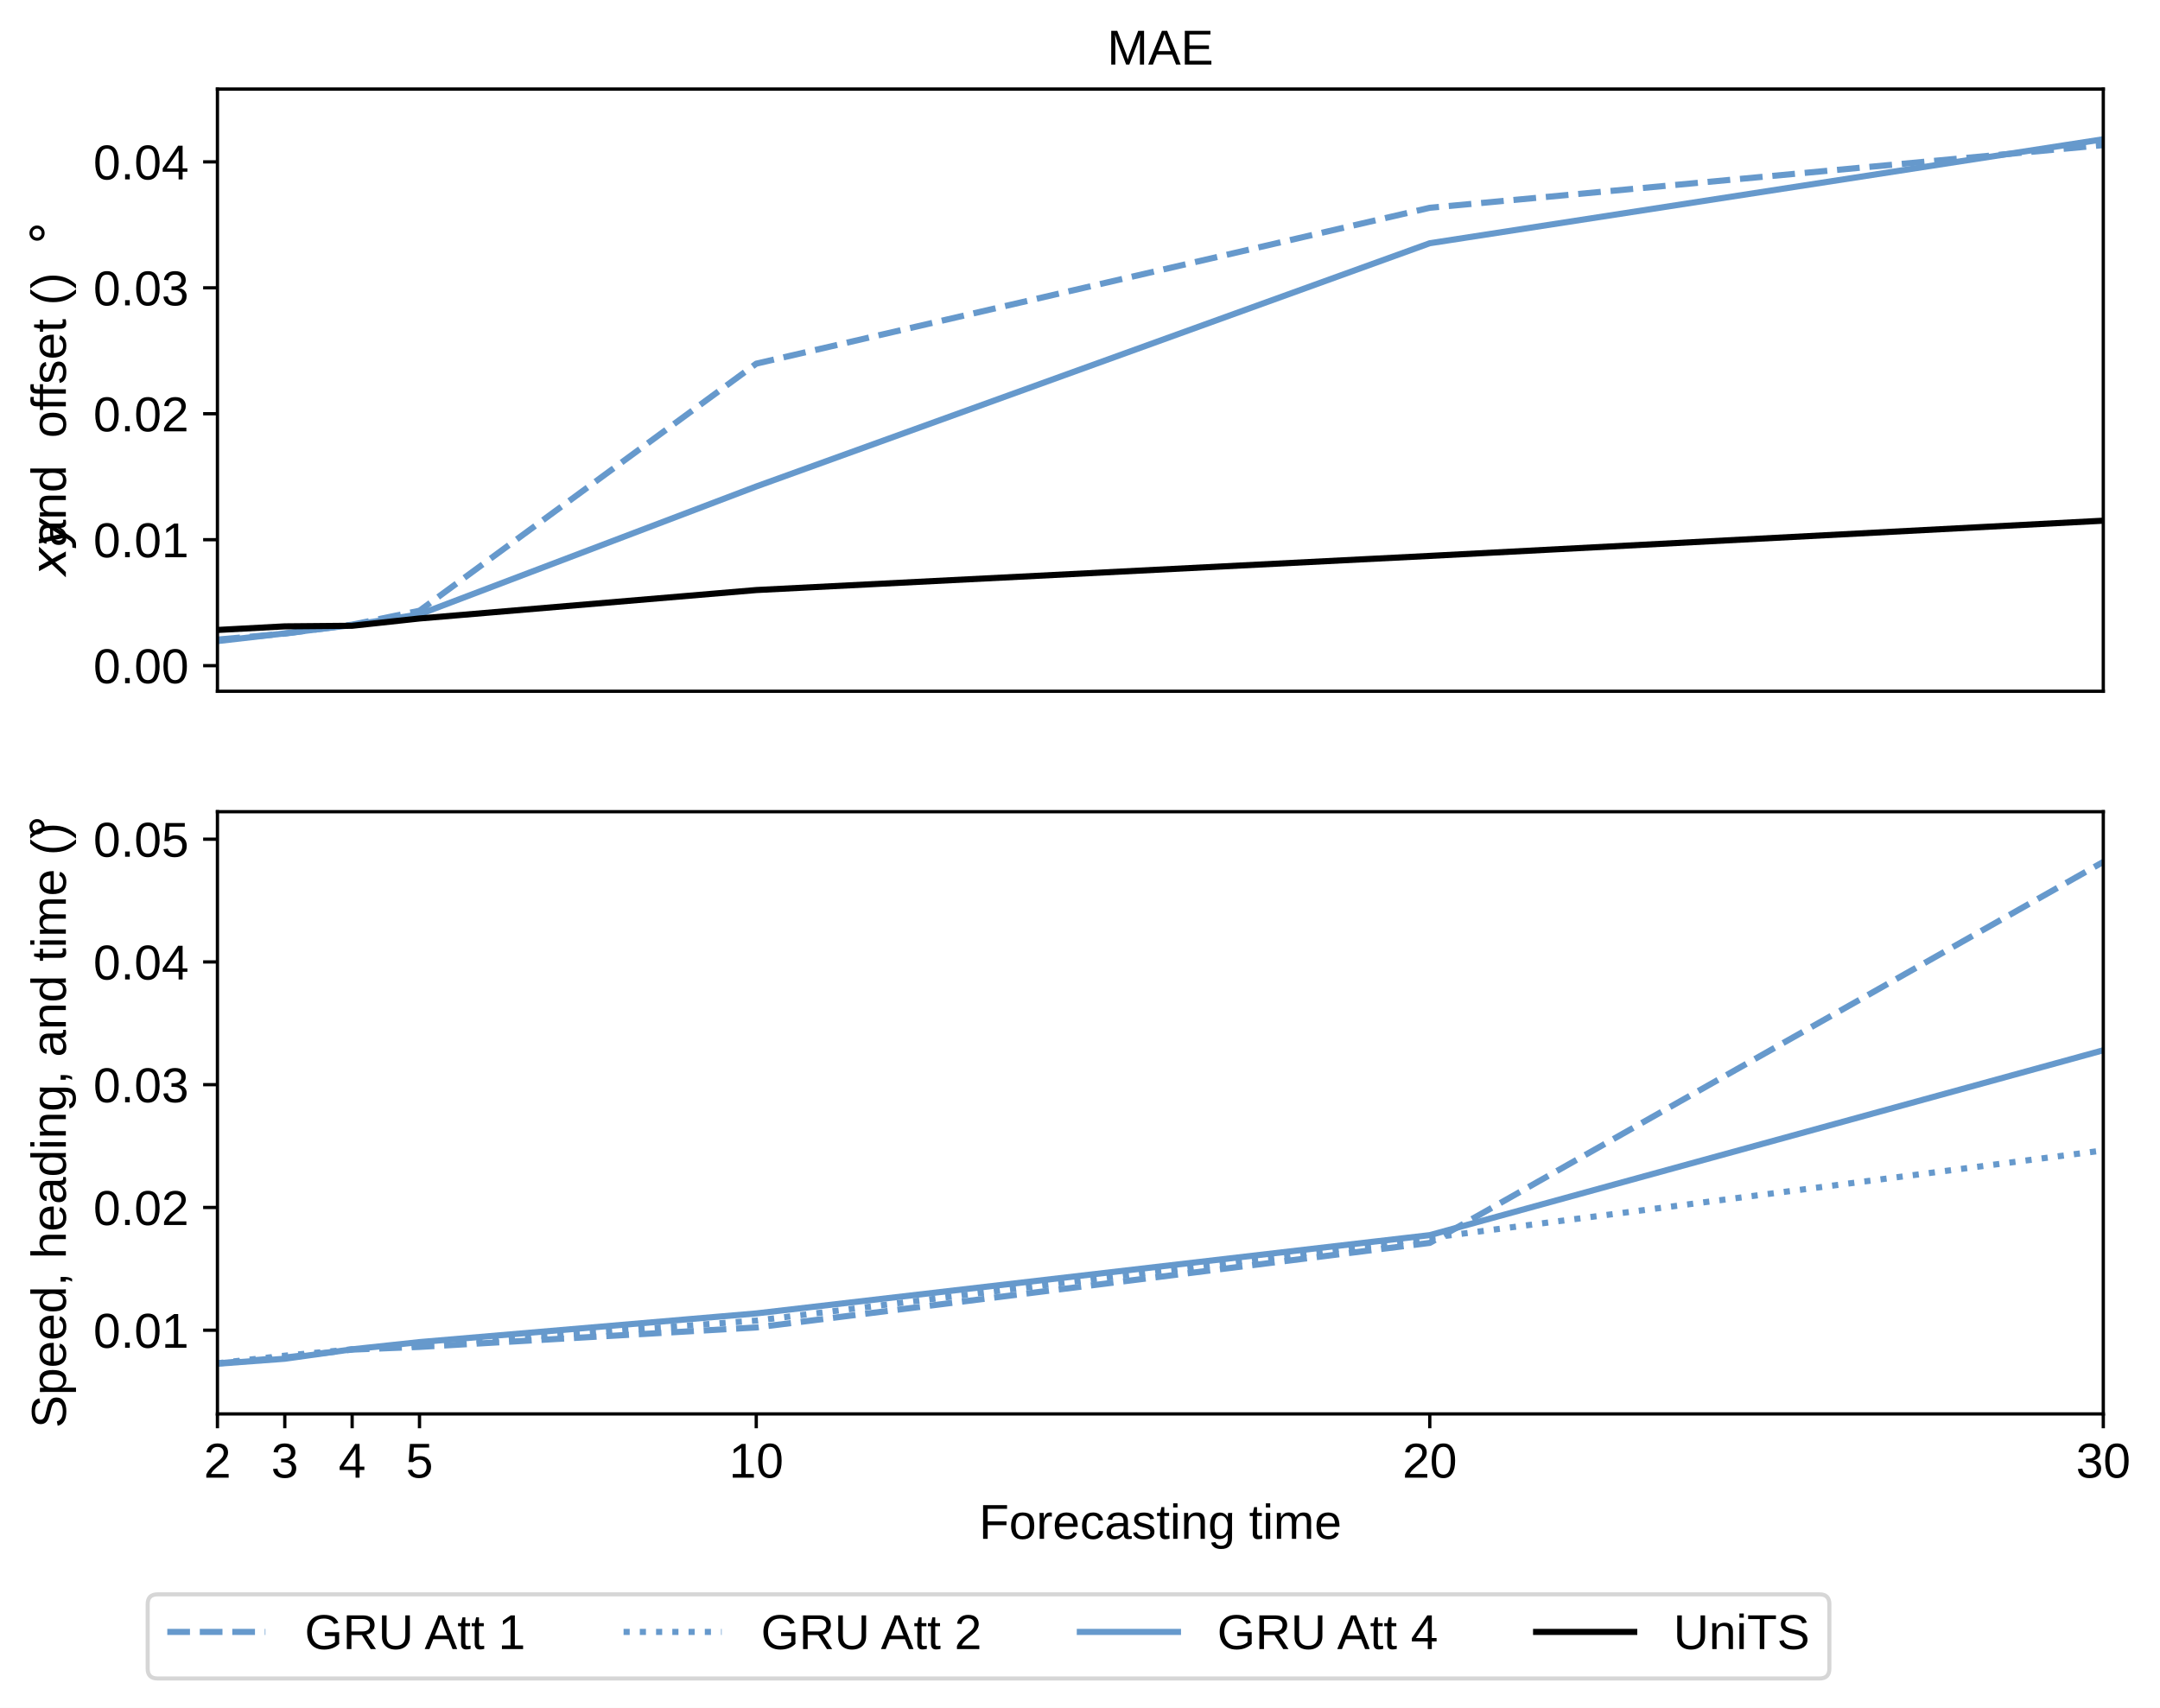
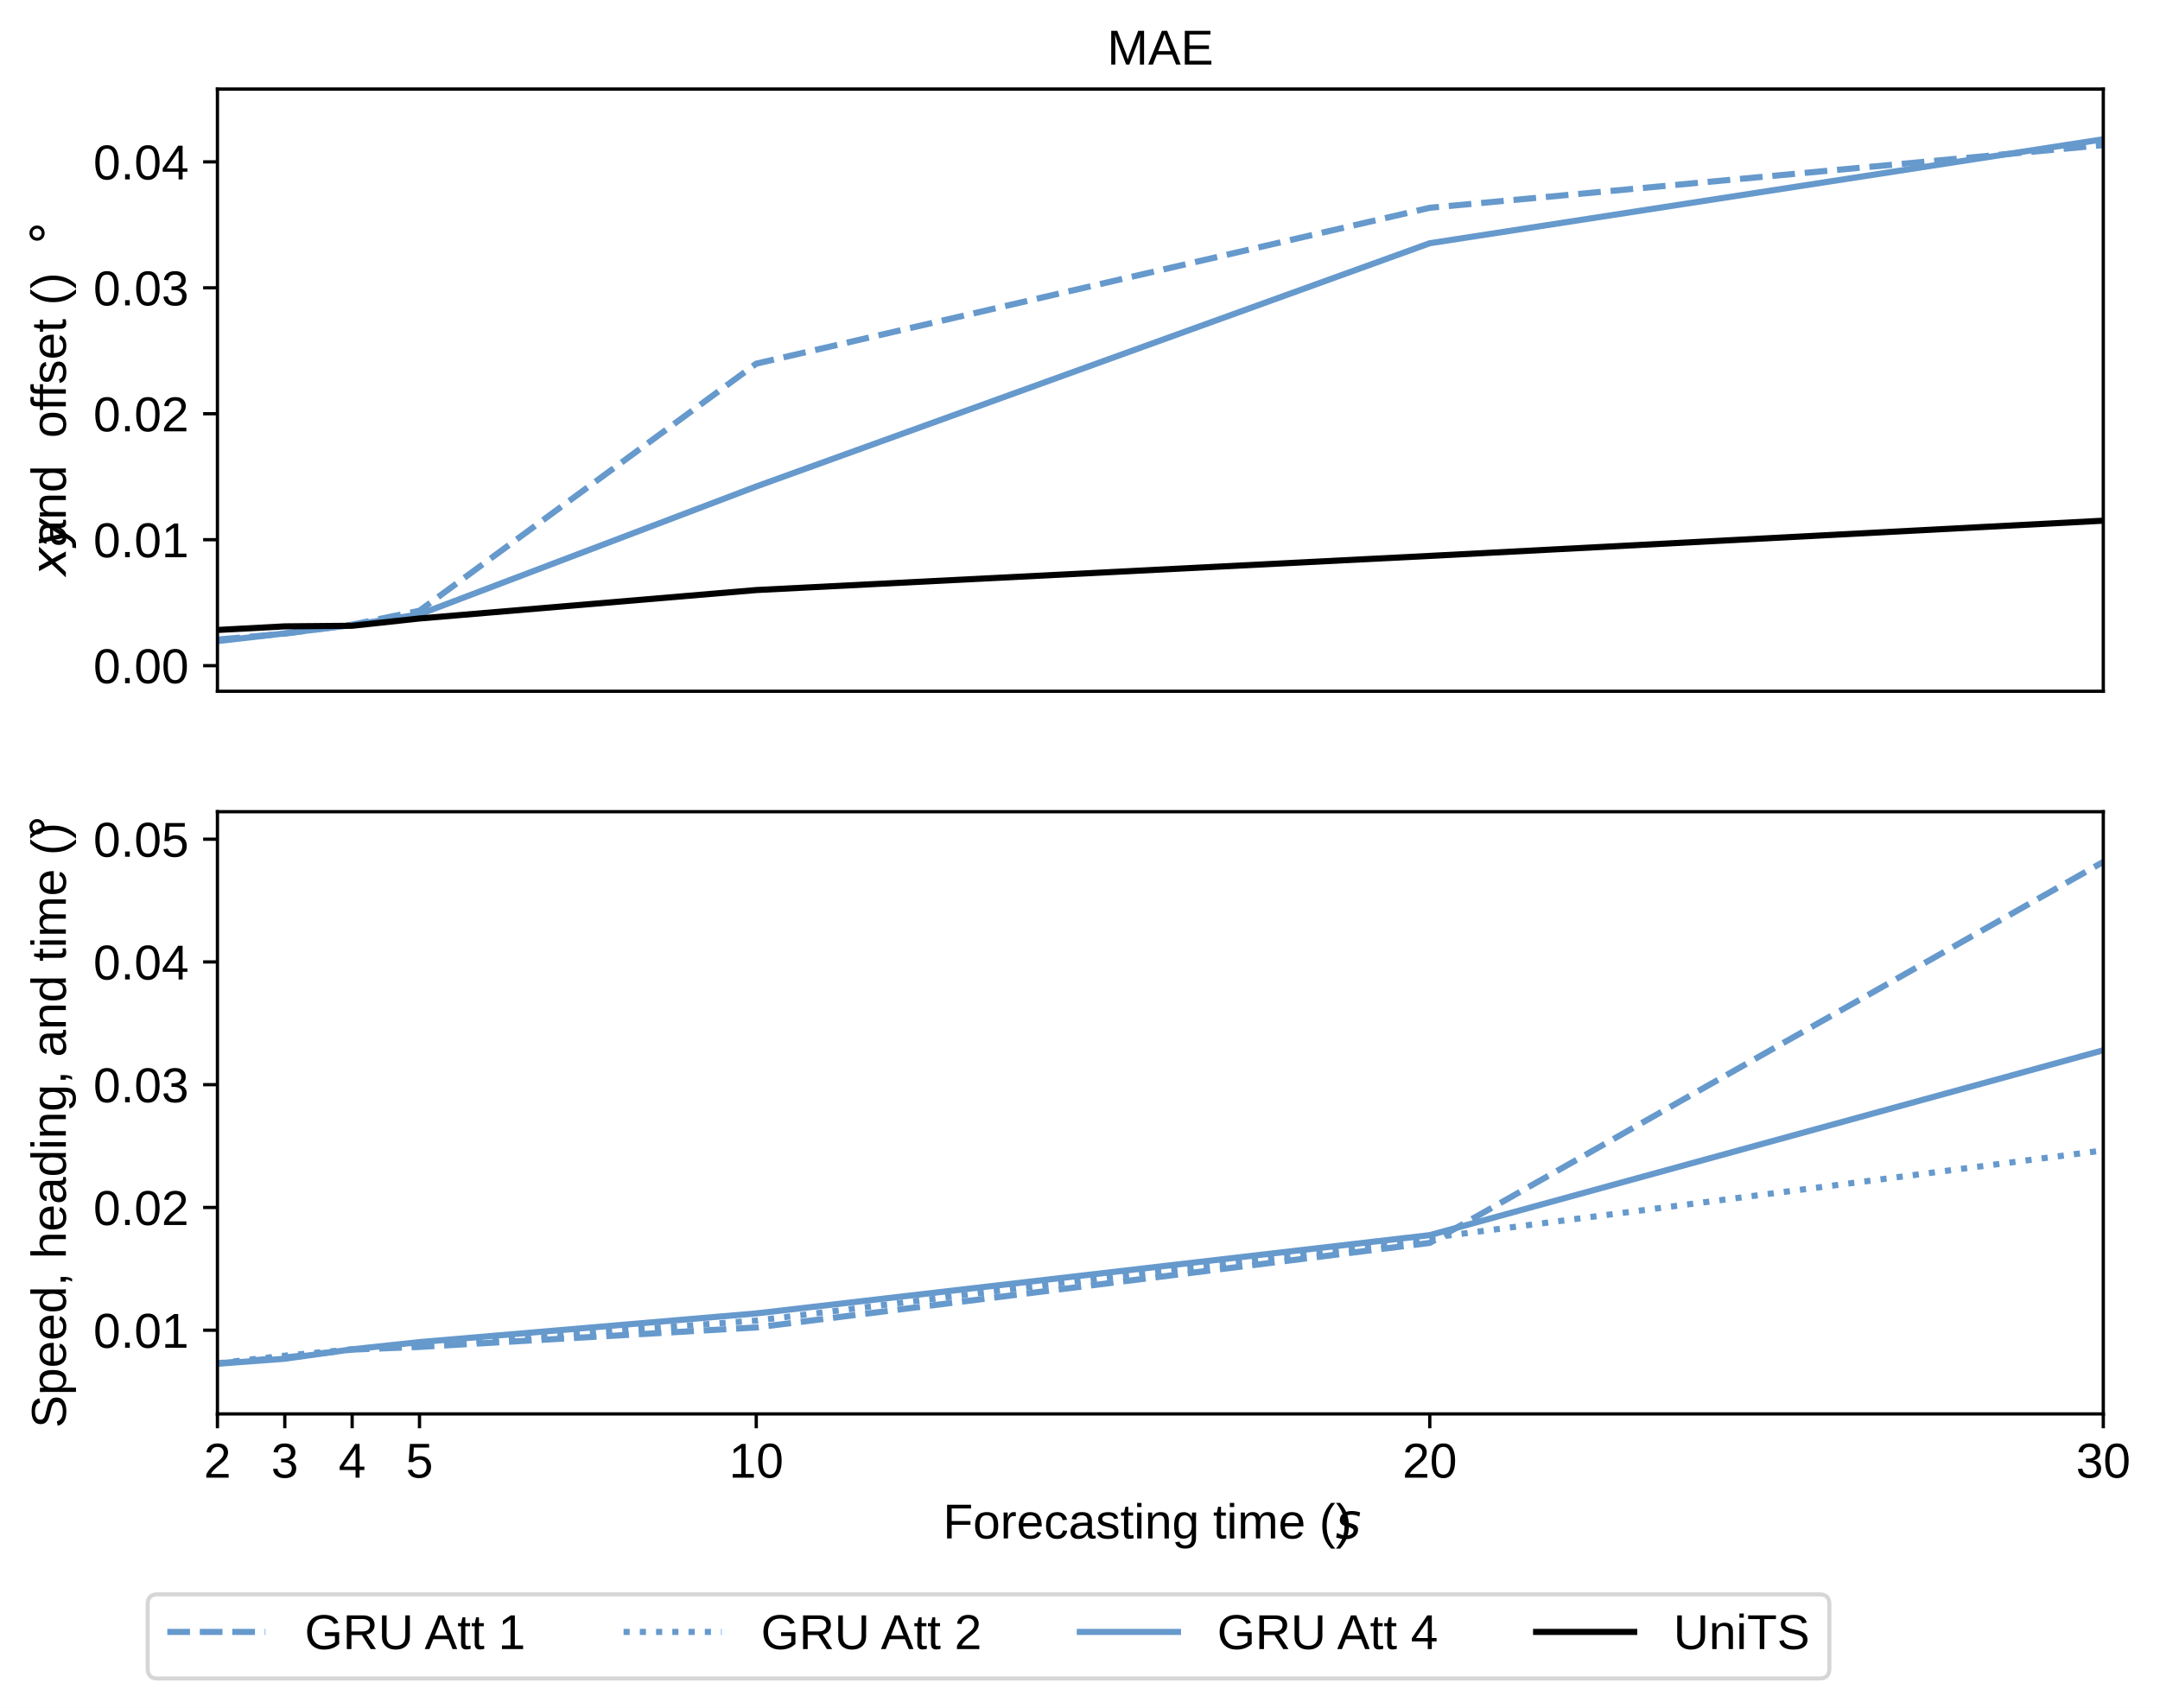
<svg xmlns="http://www.w3.org/2000/svg" xmlns:xlink="http://www.w3.org/1999/xlink" width="528.405pt" height="417.836pt" viewBox="0 0 528.405 417.836" version="1.1">
  <defs>
    <style type="text/css">*{stroke-linejoin: round; stroke-linecap: butt}</style>
  </defs>
  <g id="figure_1">
    <g id="patch_1">
      <path d="M 0 417.836  L 528.405 417.836  L 528.405 0  L 0 0  z " style="fill: #ffffff" />
    </g>
    <g id="axes_1">
      <g id="patch_2">
        <path d="M 53.193 169.12  L 514.532 169.12  L 514.532 21.789  L 53.193 21.789  z " style="fill: #ffffff" />
      </g>
      <g id="matplotlib.axis_1" />
      <g id="matplotlib.axis_2">
        <g id="ytick_1">
          <g id="line2d_1">
            <defs>
-               <path id="m4e4d3e1cd9" d="M 0 0  L -3.5 0  " style="stroke: #000000; stroke-width: 0.8" />
+               <path id="m281564ef6c" d="M 0 0  L -3.5 0  " style="stroke: #000000; stroke-width: 0.8" />
            </defs>
            <g>
-               <use xlink:href="#m4e4d3e1cd9" x="53.193" y="162.85" style="stroke: #000000; stroke-width: 0.8" />
+               <use xlink:href="#m281564ef6c" x="53.193" y="162.85" style="stroke: #000000; stroke-width: 0.8" />
            </g>
          </g>
          <g id="text_1">
            <text style="font: 12px 'Arial'; text-anchor: end" x="46.193" y="167.145" transform="rotate(-0 46.19313 167.1449)">0.00</text>
          </g>
        </g>
        <g id="ytick_2">
          <g id="line2d_2">
            <g>
-               <use xlink:href="#m4e4d3e1cd9" x="53.193" y="132.037" style="stroke: #000000; stroke-width: 0.8" />
+               <use xlink:href="#m281564ef6c" x="53.193" y="132.037" style="stroke: #000000; stroke-width: 0.8" />
            </g>
          </g>
          <g id="text_2">
            <text style="font: 12px 'Arial'; text-anchor: end" x="46.193" y="136.332" transform="rotate(-0 46.19313 136.3322)">0.01</text>
          </g>
        </g>
        <g id="ytick_3">
          <g id="line2d_3">
            <g>
-               <use xlink:href="#m4e4d3e1cd9" x="53.193" y="101.225" style="stroke: #000000; stroke-width: 0.8" />
+               <use xlink:href="#m281564ef6c" x="53.193" y="101.225" style="stroke: #000000; stroke-width: 0.8" />
            </g>
          </g>
          <g id="text_3">
            <text style="font: 12px 'Arial'; text-anchor: end" x="46.193" y="105.519" transform="rotate(-0 46.19313 105.5194)">0.02</text>
          </g>
        </g>
        <g id="ytick_4">
          <g id="line2d_4">
            <g>
-               <use xlink:href="#m4e4d3e1cd9" x="53.193" y="70.412" style="stroke: #000000; stroke-width: 0.8" />
+               <use xlink:href="#m281564ef6c" x="53.193" y="70.412" style="stroke: #000000; stroke-width: 0.8" />
            </g>
          </g>
          <g id="text_4">
            <text style="font: 12px 'Arial'; text-anchor: end" x="46.193" y="74.707" transform="rotate(-0 46.19313 74.70672)">0.03</text>
          </g>
        </g>
        <g id="ytick_5">
          <g id="line2d_5">
            <g>
-               <use xlink:href="#m4e4d3e1cd9" x="53.193" y="39.599" style="stroke: #000000; stroke-width: 0.8" />
+               <use xlink:href="#m281564ef6c" x="53.193" y="39.599" style="stroke: #000000; stroke-width: 0.8" />
            </g>
          </g>
          <g id="text_5">
            <text style="font: 12px 'Arial'; text-anchor: end" x="46.193" y="43.894" transform="rotate(-0 46.19313 43.89401)">0.04</text>
          </g>
        </g>
        <g id="text_6">
          <g transform="translate(16.2 140.9347) rotate(-90)">
            <text>
              <tspan style="font: oblique 12px 'DejaVu Sans'" x="0 33.791" y="-0.094">xy</tspan>
              <tspan style="font: 12px 'Arial'" x="7.102 10.436 17.109 23.783 30.457 40.893 44.227 50.9 54.234 57.568 63.568 70.242 73.576 76.91 86.906" y="-0.094"> and  offset ()</tspan>
              <tspan style="font: 12px 'DejaVu Sans'" x="80.906" y="-0.094">°</tspan>
            </text>
          </g>
        </g>
      </g>
      <g id="line2d_6">
-         <path d="M 53.193 156.48  L 69.67 155.019  L 86.146 152.825  L 102.622 149.409  L 185.004 88.967  L 349.768 50.833  L 514.532 35.501  " clip-path="url(#p84f20d6c47)" style="fill: none; stroke-dasharray: 5.55,2.4; stroke-dashoffset: 0; stroke: #6699cc; stroke-width: 1.5" />
+         <path d="M 53.193 156.48  L 69.67 155.019  L 86.146 152.825  L 102.622 149.409  L 185.004 88.967  L 349.768 50.833  L 514.532 35.501  " clip-path="url(#p702ad1f56b)" style="fill: none; stroke-dasharray: 5.55,2.4; stroke-dashoffset: 0; stroke: #6699cc; stroke-width: 1.5" />
      </g>
      <g id="line2d_7">
-         <path d="M 53.193 156.843  L 69.67 154.953  L 86.146 152.92  L 102.622 150.294  L 185.004 119.017  L 349.768 59.506  L 514.532 34.067  " clip-path="url(#p84f20d6c47)" style="fill: none; stroke: #6699cc; stroke-width: 1.5; stroke-linecap: square" />
+         <path d="M 53.193 156.843  L 69.67 154.953  L 86.146 152.92  L 102.622 150.294  L 185.004 119.017  L 349.768 59.506  L 514.532 34.067  " clip-path="url(#p702ad1f56b)" style="fill: none; stroke: #6699cc; stroke-width: 1.5; stroke-linecap: square" />
      </g>
      <g id="line2d_8">
-         <path d="M 53.193 154.122  L 69.67 153.239  L 86.146 153.092  L 102.622 151.309  L 185.004 144.355  L 349.768 136.001  L 514.532 127.387  " clip-path="url(#p84f20d6c47)" style="fill: none; stroke: #000000; stroke-width: 1.5; stroke-linecap: square" />
+         <path d="M 53.193 154.122  L 69.67 153.239  L 86.146 153.092  L 102.622 151.309  L 185.004 144.355  L 349.768 136.001  L 514.532 127.387  " clip-path="url(#p702ad1f56b)" style="fill: none; stroke: #000000; stroke-width: 1.5; stroke-linecap: square" />
      </g>
      <g id="patch_3">
        <path d="M 53.193 169.12  L 53.193 21.789  " style="fill: none; stroke: #000000; stroke-width: 0.8; stroke-linejoin: miter; stroke-linecap: square" />
      </g>
      <g id="patch_4">
        <path d="M 514.532 169.12  L 514.532 21.789  " style="fill: none; stroke: #000000; stroke-width: 0.8; stroke-linejoin: miter; stroke-linecap: square" />
      </g>
      <g id="patch_5">
        <path d="M 53.193 169.12  L 514.532 169.12  " style="fill: none; stroke: #000000; stroke-width: 0.8; stroke-linejoin: miter; stroke-linecap: square" />
      </g>
      <g id="patch_6">
        <path d="M 53.193 21.789  L 514.532 21.789  " style="fill: none; stroke: #000000; stroke-width: 0.8; stroke-linejoin: miter; stroke-linecap: square" />
      </g>
      <g id="text_7">
        <text style="font: 12px 'Arial'; text-anchor: middle" x="283.862" y="15.789" transform="rotate(-0 283.8624 15.78937)">MAE</text>
      </g>
    </g>
    <g id="axes_2">
      <g id="patch_7">
        <path d="M 53.193 345.917  L 514.532 345.917  L 514.532 198.586  L 53.193 198.586  z " style="fill: #ffffff" />
      </g>
      <g id="matplotlib.axis_3">
        <g id="xtick_1">
          <g id="line2d_9">
            <defs>
-               <path id="md8076edfd3" d="M 0 0  L 0 3.5  " style="stroke: #000000; stroke-width: 0.8" />
+               <path id="m6b3564a688" d="M 0 0  L 0 3.5  " style="stroke: #000000; stroke-width: 0.8" />
            </defs>
            <g>
-               <use xlink:href="#md8076edfd3" x="53.193" y="345.917" style="stroke: #000000; stroke-width: 0.8" />
+               <use xlink:href="#m6b3564a688" x="53.193" y="345.917" style="stroke: #000000; stroke-width: 0.8" />
            </g>
          </g>
          <g id="text_8">
            <text style="font: 12px 'Arial'; text-anchor: middle" x="53.193" y="361.506" transform="rotate(-0 53.19313 361.5063)">2</text>
          </g>
        </g>
        <g id="xtick_2">
          <g id="line2d_10">
            <g>
-               <use xlink:href="#md8076edfd3" x="69.67" y="345.917" style="stroke: #000000; stroke-width: 0.8" />
+               <use xlink:href="#m6b3564a688" x="69.67" y="345.917" style="stroke: #000000; stroke-width: 0.8" />
            </g>
          </g>
          <g id="text_9">
            <text style="font: 12px 'Arial'; text-anchor: middle" x="69.67" y="361.506" transform="rotate(-0 69.6695 361.5063)">3</text>
          </g>
        </g>
        <g id="xtick_3">
          <g id="line2d_11">
            <g>
-               <use xlink:href="#md8076edfd3" x="86.146" y="345.917" style="stroke: #000000; stroke-width: 0.8" />
+               <use xlink:href="#m6b3564a688" x="86.146" y="345.917" style="stroke: #000000; stroke-width: 0.8" />
            </g>
          </g>
          <g id="text_10">
            <text style="font: 12px 'Arial'; text-anchor: middle" x="86.146" y="361.506" transform="rotate(-0 86.14588 361.5063)">4</text>
          </g>
        </g>
        <g id="xtick_4">
          <g id="line2d_12">
            <g>
-               <use xlink:href="#md8076edfd3" x="102.622" y="345.917" style="stroke: #000000; stroke-width: 0.8" />
+               <use xlink:href="#m6b3564a688" x="102.622" y="345.917" style="stroke: #000000; stroke-width: 0.8" />
            </g>
          </g>
          <g id="text_11">
            <text style="font: 12px 'Arial'; text-anchor: middle" x="102.622" y="361.506" transform="rotate(-0 102.6223 361.5063)">5</text>
          </g>
        </g>
        <g id="xtick_5">
          <g id="line2d_13">
            <g>
-               <use xlink:href="#md8076edfd3" x="185.004" y="345.917" style="stroke: #000000; stroke-width: 0.8" />
+               <use xlink:href="#m6b3564a688" x="185.004" y="345.917" style="stroke: #000000; stroke-width: 0.8" />
            </g>
          </g>
          <g id="text_12">
            <text style="font: 12px 'Arial'; text-anchor: middle" x="185.004" y="361.506" transform="rotate(-0 185.0041 361.5063)">10</text>
          </g>
        </g>
        <g id="xtick_6">
          <g id="line2d_14">
            <g>
-               <use xlink:href="#md8076edfd3" x="349.768" y="345.917" style="stroke: #000000; stroke-width: 0.8" />
+               <use xlink:href="#m6b3564a688" x="349.768" y="345.917" style="stroke: #000000; stroke-width: 0.8" />
            </g>
          </g>
          <g id="text_13">
            <text style="font: 12px 'Arial'; text-anchor: middle" x="349.768" y="361.506" transform="rotate(-0 349.7679 361.5063)">20</text>
          </g>
        </g>
        <g id="xtick_7">
          <g id="line2d_15">
            <g>
-               <use xlink:href="#md8076edfd3" x="514.532" y="345.917" style="stroke: #000000; stroke-width: 0.8" />
+               <use xlink:href="#m6b3564a688" x="514.532" y="345.917" style="stroke: #000000; stroke-width: 0.8" />
            </g>
          </g>
          <g id="text_14">
            <text style="font: 12px 'Arial'; text-anchor: middle" x="514.532" y="361.506" transform="rotate(-0 514.5317 361.5063)">30</text>
          </g>
        </g>
        <g id="text_15">
-           <text style="font: 12px 'Arial'; text-anchor: middle" x="283.862" y="376.481" transform="rotate(-0 283.8624 376.4807)">Forecasting time</text>
+           <g transform="translate(230.7024 376.6513)">
+             <text>
+               <tspan style="font: 12px 'Arial'" x="0 7.33 14.004 18 24.674 30.674 37.348 43.348 46.682 49.348 56.021 62.695 66.029 69.363 72.029 82.025 88.699 92.033 102.281" y="-0.266">Forecasting time ()</tspan>
+               <tspan style="font: oblique 12px 'DejaVu Sans'" x="96.029" y="-0.266">s</tspan>
+             </text>
+           </g>
        </g>
      </g>
      <g id="matplotlib.axis_4">
        <g id="ytick_6">
          <g id="line2d_16">
            <g>
-               <use xlink:href="#m4e4d3e1cd9" x="53.193" y="325.433" style="stroke: #000000; stroke-width: 0.8" />
+               <use xlink:href="#m281564ef6c" x="53.193" y="325.433" style="stroke: #000000; stroke-width: 0.8" />
            </g>
          </g>
          <g id="text_16">
            <text style="font: 12px 'Arial'; text-anchor: end" x="46.193" y="329.728" transform="rotate(-0 46.19313 329.7277)">0.01</text>
          </g>
        </g>
        <g id="ytick_7">
          <g id="line2d_17">
            <g>
-               <use xlink:href="#m4e4d3e1cd9" x="53.193" y="295.402" style="stroke: #000000; stroke-width: 0.8" />
+               <use xlink:href="#m281564ef6c" x="53.193" y="295.402" style="stroke: #000000; stroke-width: 0.8" />
            </g>
          </g>
          <g id="text_17">
            <text style="font: 12px 'Arial'; text-anchor: end" x="46.193" y="299.696" transform="rotate(-0 46.19313 299.6964)">0.02</text>
          </g>
        </g>
        <g id="ytick_8">
          <g id="line2d_18">
            <g>
-               <use xlink:href="#m4e4d3e1cd9" x="53.193" y="265.37" style="stroke: #000000; stroke-width: 0.8" />
+               <use xlink:href="#m281564ef6c" x="53.193" y="265.37" style="stroke: #000000; stroke-width: 0.8" />
            </g>
          </g>
          <g id="text_18">
            <text style="font: 12px 'Arial'; text-anchor: end" x="46.193" y="269.665" transform="rotate(-0 46.19313 269.665)">0.03</text>
          </g>
        </g>
        <g id="ytick_9">
          <g id="line2d_19">
            <g>
-               <use xlink:href="#m4e4d3e1cd9" x="53.193" y="235.339" style="stroke: #000000; stroke-width: 0.8" />
+               <use xlink:href="#m281564ef6c" x="53.193" y="235.339" style="stroke: #000000; stroke-width: 0.8" />
            </g>
          </g>
          <g id="text_19">
            <text style="font: 12px 'Arial'; text-anchor: end" x="46.193" y="239.634" transform="rotate(-0 46.19313 239.6336)">0.04</text>
          </g>
        </g>
        <g id="ytick_10">
          <g id="line2d_20">
            <g>
-               <use xlink:href="#m4e4d3e1cd9" x="53.193" y="205.308" style="stroke: #000000; stroke-width: 0.8" />
+               <use xlink:href="#m281564ef6c" x="53.193" y="205.308" style="stroke: #000000; stroke-width: 0.8" />
            </g>
          </g>
          <g id="text_20">
            <text style="font: 12px 'Arial'; text-anchor: end" x="46.193" y="209.602" transform="rotate(-0 46.19313 209.6023)">0.05</text>
          </g>
        </g>
        <g id="text_21">
          <g transform="translate(16.2 349.3516) rotate(-90)">
            <text>
              <tspan style="font: 12px 'Arial'" x="0 8.004 14.678 21.352 28.025 34.699 38.033 41.367 48.041 54.715 61.389 68.062 70.729 77.402 84.076 87.41 90.744 97.418 104.092 110.766 114.1 117.434 120.1 130.096 136.77 140.104 150.1" y="-0.094">Speed, heading, and time ()</tspan>
              <tspan style="font: 12px 'DejaVu Sans'" x="144.1" y="-0.094">°</tspan>
            </text>
          </g>
        </g>
      </g>
      <g id="line2d_21">
-         <path d="M 53.193 333.546  L 69.67 332.131  L 86.146 330.182  L 102.622 329.523  L 185.004 324.763  L 349.768 304.078  L 514.532 210.864  " clip-path="url(#pfe2625c2ea)" style="fill: none; stroke-dasharray: 5.55,2.4; stroke-dashoffset: 0; stroke: #6699cc; stroke-width: 1.5" />
+         <path d="M 53.193 333.546  L 69.67 332.131  L 86.146 330.182  L 102.622 329.523  L 185.004 324.763  L 349.768 304.078  L 514.532 210.864  " clip-path="url(#pdb4ce0062b)" style="fill: none; stroke-dasharray: 5.55,2.4; stroke-dashoffset: 0; stroke: #6699cc; stroke-width: 1.5" />
      </g>
      <g id="line2d_22">
-         <path d="M 53.193 333.519  L 69.67 331.667  L 86.146 330.112  L 102.622 329.028  L 185.004 323.09  L 349.768 302.855  L 514.532 281.456  " clip-path="url(#pfe2625c2ea)" style="fill: none; stroke-dasharray: 1.5,2.475; stroke-dashoffset: 0; stroke: #6699cc; stroke-width: 1.5" />
+         <path d="M 53.193 333.519  L 69.67 331.667  L 86.146 330.112  L 102.622 329.028  L 185.004 323.09  L 349.768 302.855  L 514.532 281.456  " clip-path="url(#pdb4ce0062b)" style="fill: none; stroke-dasharray: 1.5,2.475; stroke-dashoffset: 0; stroke: #6699cc; stroke-width: 1.5" />
      </g>
      <g id="line2d_23">
-         <path d="M 53.193 333.639  L 69.67 332.417  L 86.146 330.106  L 102.622 328.343  L 185.004 321.328  L 349.768 302.174  L 514.532 256.945  " clip-path="url(#pfe2625c2ea)" style="fill: none; stroke: #6699cc; stroke-width: 1.5; stroke-linecap: square" />
+         <path d="M 53.193 333.639  L 69.67 332.417  L 86.146 330.106  L 102.622 328.343  L 185.004 321.328  L 349.768 302.174  L 514.532 256.945  " clip-path="url(#pdb4ce0062b)" style="fill: none; stroke: #6699cc; stroke-width: 1.5; stroke-linecap: square" />
      </g>
      <g id="line2d_24">
-         <path d="M 20.24 358.194  " clip-path="url(#pfe2625c2ea)" style="fill: none; stroke-dasharray: 5.55,2.4; stroke-dashoffset: 0; stroke: #6699cc; stroke-width: 1.5" />
+         <path d="M 20.24 358.194  " clip-path="url(#pdb4ce0062b)" style="fill: none; stroke-dasharray: 5.55,2.4; stroke-dashoffset: 0; stroke: #6699cc; stroke-width: 1.5" />
      </g>
      <g id="line2d_25">
-         <path d="M 20.24 358.194  " clip-path="url(#pfe2625c2ea)" style="fill: none; stroke-dasharray: 1.5,2.475; stroke-dashoffset: 0; stroke: #6699cc; stroke-width: 1.5" />
+         <path d="M 20.24 358.194  " clip-path="url(#pdb4ce0062b)" style="fill: none; stroke-dasharray: 1.5,2.475; stroke-dashoffset: 0; stroke: #6699cc; stroke-width: 1.5" />
      </g>
      <g id="line2d_26">
-         <path d="M 20.24 358.194  " clip-path="url(#pfe2625c2ea)" style="fill: none; stroke: #6699cc; stroke-width: 1.5; stroke-linecap: square" />
+         <path d="M 20.24 358.194  " clip-path="url(#pdb4ce0062b)" style="fill: none; stroke: #6699cc; stroke-width: 1.5; stroke-linecap: square" />
      </g>
      <g id="line2d_27">
-         <path d="M 20.24 358.194  " clip-path="url(#pfe2625c2ea)" style="fill: none; stroke: #000000; stroke-width: 1.5; stroke-linecap: square" />
+         <path d="M 20.24 358.194  " clip-path="url(#pdb4ce0062b)" style="fill: none; stroke: #000000; stroke-width: 1.5; stroke-linecap: square" />
      </g>
      <g id="patch_8">
        <path d="M 53.193 345.917  L 53.193 198.586  " style="fill: none; stroke: #000000; stroke-width: 0.8; stroke-linejoin: miter; stroke-linecap: square" />
      </g>
      <g id="patch_9">
        <path d="M 514.532 345.917  L 514.532 198.586  " style="fill: none; stroke: #000000; stroke-width: 0.8; stroke-linejoin: miter; stroke-linecap: square" />
      </g>
      <g id="patch_10">
        <path d="M 53.193 345.917  L 514.532 345.917  " style="fill: none; stroke: #000000; stroke-width: 0.8; stroke-linejoin: miter; stroke-linecap: square" />
      </g>
      <g id="patch_11">
        <path d="M 53.193 198.586  L 514.532 198.586  " style="fill: none; stroke: #000000; stroke-width: 0.8; stroke-linejoin: miter; stroke-linecap: square" />
      </g>
      <g id="legend_1">
        <g id="patch_12">
          <path d="M 38.526 410.636  L 445.122 410.636  Q 447.522 410.636 447.522 408.236  L 447.522 392.461  Q 447.522 390.061 445.122 390.061  L 38.526 390.061  Q 36.126 390.061 36.126 392.461  L 36.126 408.236  Q 36.126 410.636 38.526 410.636  z " style="fill: #ffffff; opacity: 0.8; stroke: #cccccc; stroke-linejoin: miter" />
        </g>
        <g id="line2d_28">
          <path d="M 40.926 399.251  L 52.926 399.251  L 64.926 399.251  " style="fill: none; stroke-dasharray: 5.55,2.4; stroke-dashoffset: 0; stroke: #6699cc; stroke-width: 1.5" />
        </g>
        <g id="text_22">
          <text style="font: 12px 'Arial'; text-anchor: start" x="74.526" y="403.451" transform="rotate(-0 74.5262 403.4507)">GRU Att 1</text>
        </g>
        <g id="line2d_29">
          <path d="M 152.545 399.251  L 164.545 399.251  L 176.545 399.251  " style="fill: none; stroke-dasharray: 1.5,2.475; stroke-dashoffset: 0; stroke: #6699cc; stroke-width: 1.5" />
        </g>
        <g id="text_23">
          <text style="font: 12px 'Arial'; text-anchor: start" x="186.145" y="403.451" transform="rotate(-0 186.1449 403.4507)">GRU Att 2</text>
        </g>
        <g id="line2d_30">
          <path d="M 264.164 399.251  L 276.164 399.251  L 288.164 399.251  " style="fill: none; stroke: #6699cc; stroke-width: 1.5; stroke-linecap: square" />
        </g>
        <g id="text_24">
          <text style="font: 12px 'Arial'; text-anchor: start" x="297.764" y="403.451" transform="rotate(-0 297.7637 403.4507)">GRU Att 4</text>
        </g>
        <g id="line2d_31">
          <path d="M 375.782 399.251  L 387.782 399.251  L 399.782 399.251  " style="fill: none; stroke: #000000; stroke-width: 1.5; stroke-linecap: square" />
        </g>
        <g id="text_25">
          <text style="font: 12px 'Arial'; text-anchor: start" x="409.382" y="403.451" transform="rotate(-0 409.3824 403.4507)">UniTS</text>
        </g>
      </g>
    </g>
  </g>
  <defs>
-     <clipPath id="p84f20d6c47">
+     <clipPath id="p702ad1f56b">
      <rect x="53.193" y="21.789" width="461.339" height="147.331" />
    </clipPath>
-     <clipPath id="pfe2625c2ea">
+     <clipPath id="pdb4ce0062b">
      <rect x="53.193" y="198.586" width="461.339" height="147.331" />
    </clipPath>
  </defs>
</svg>
